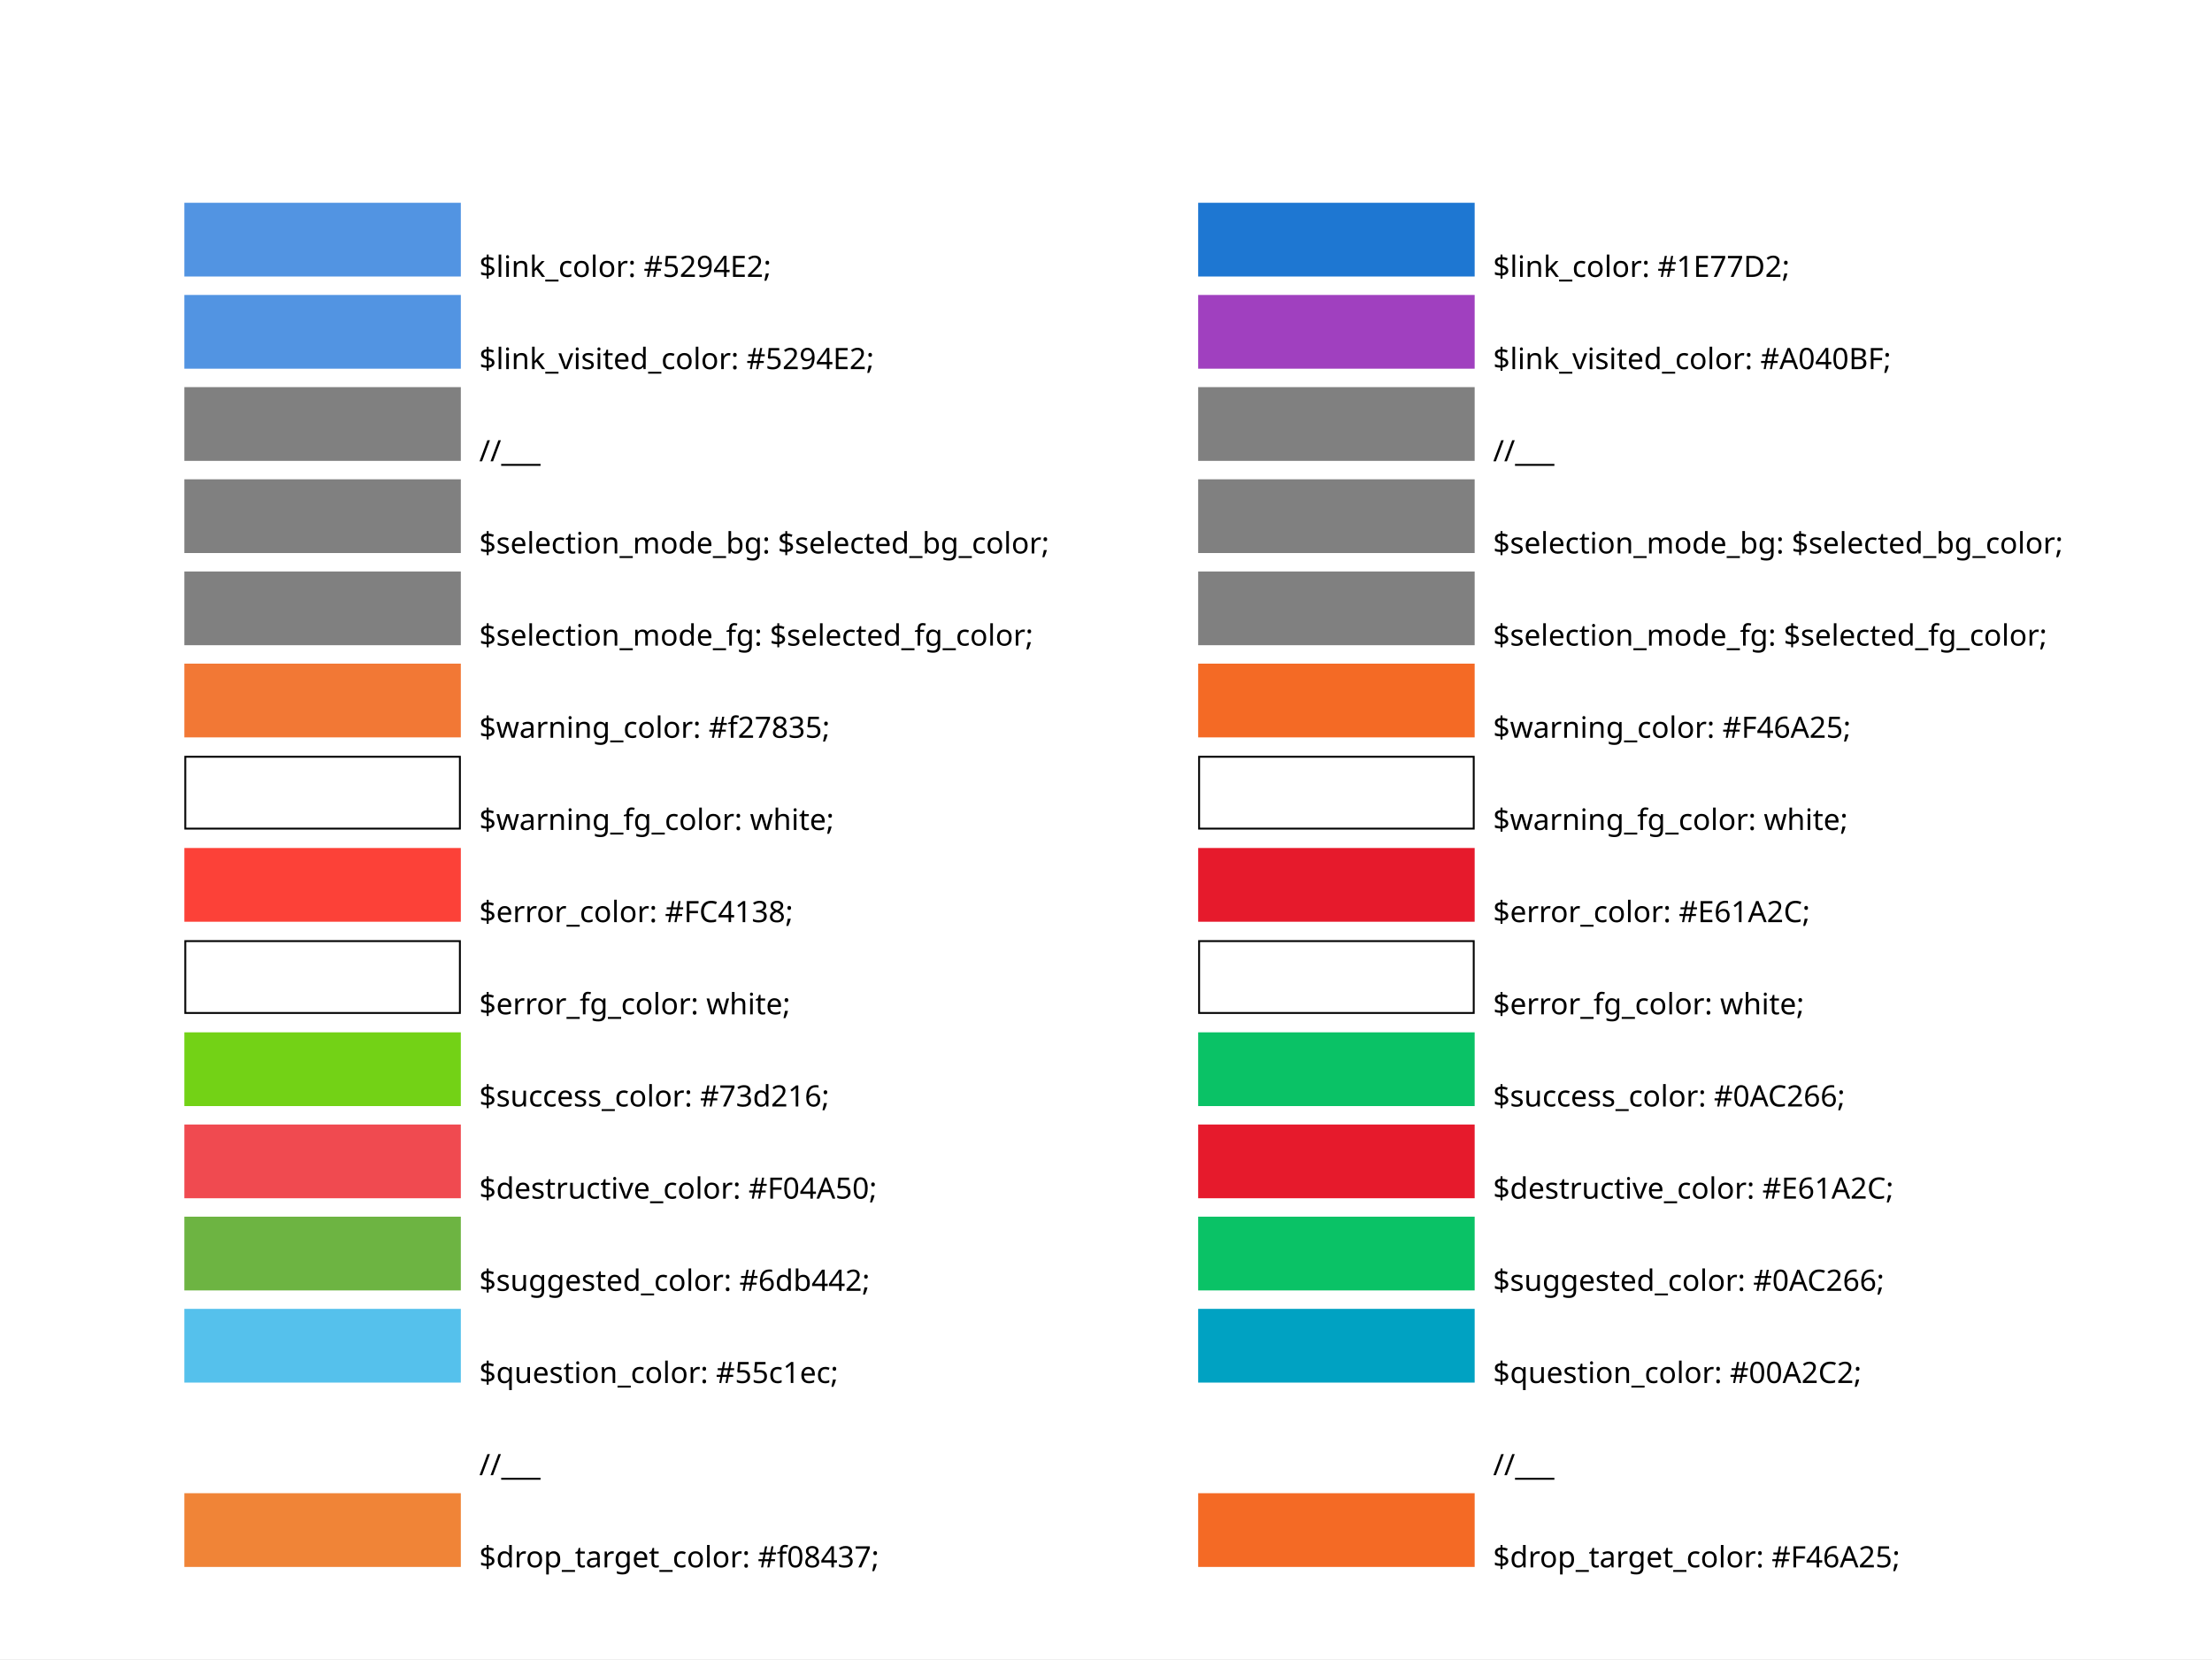
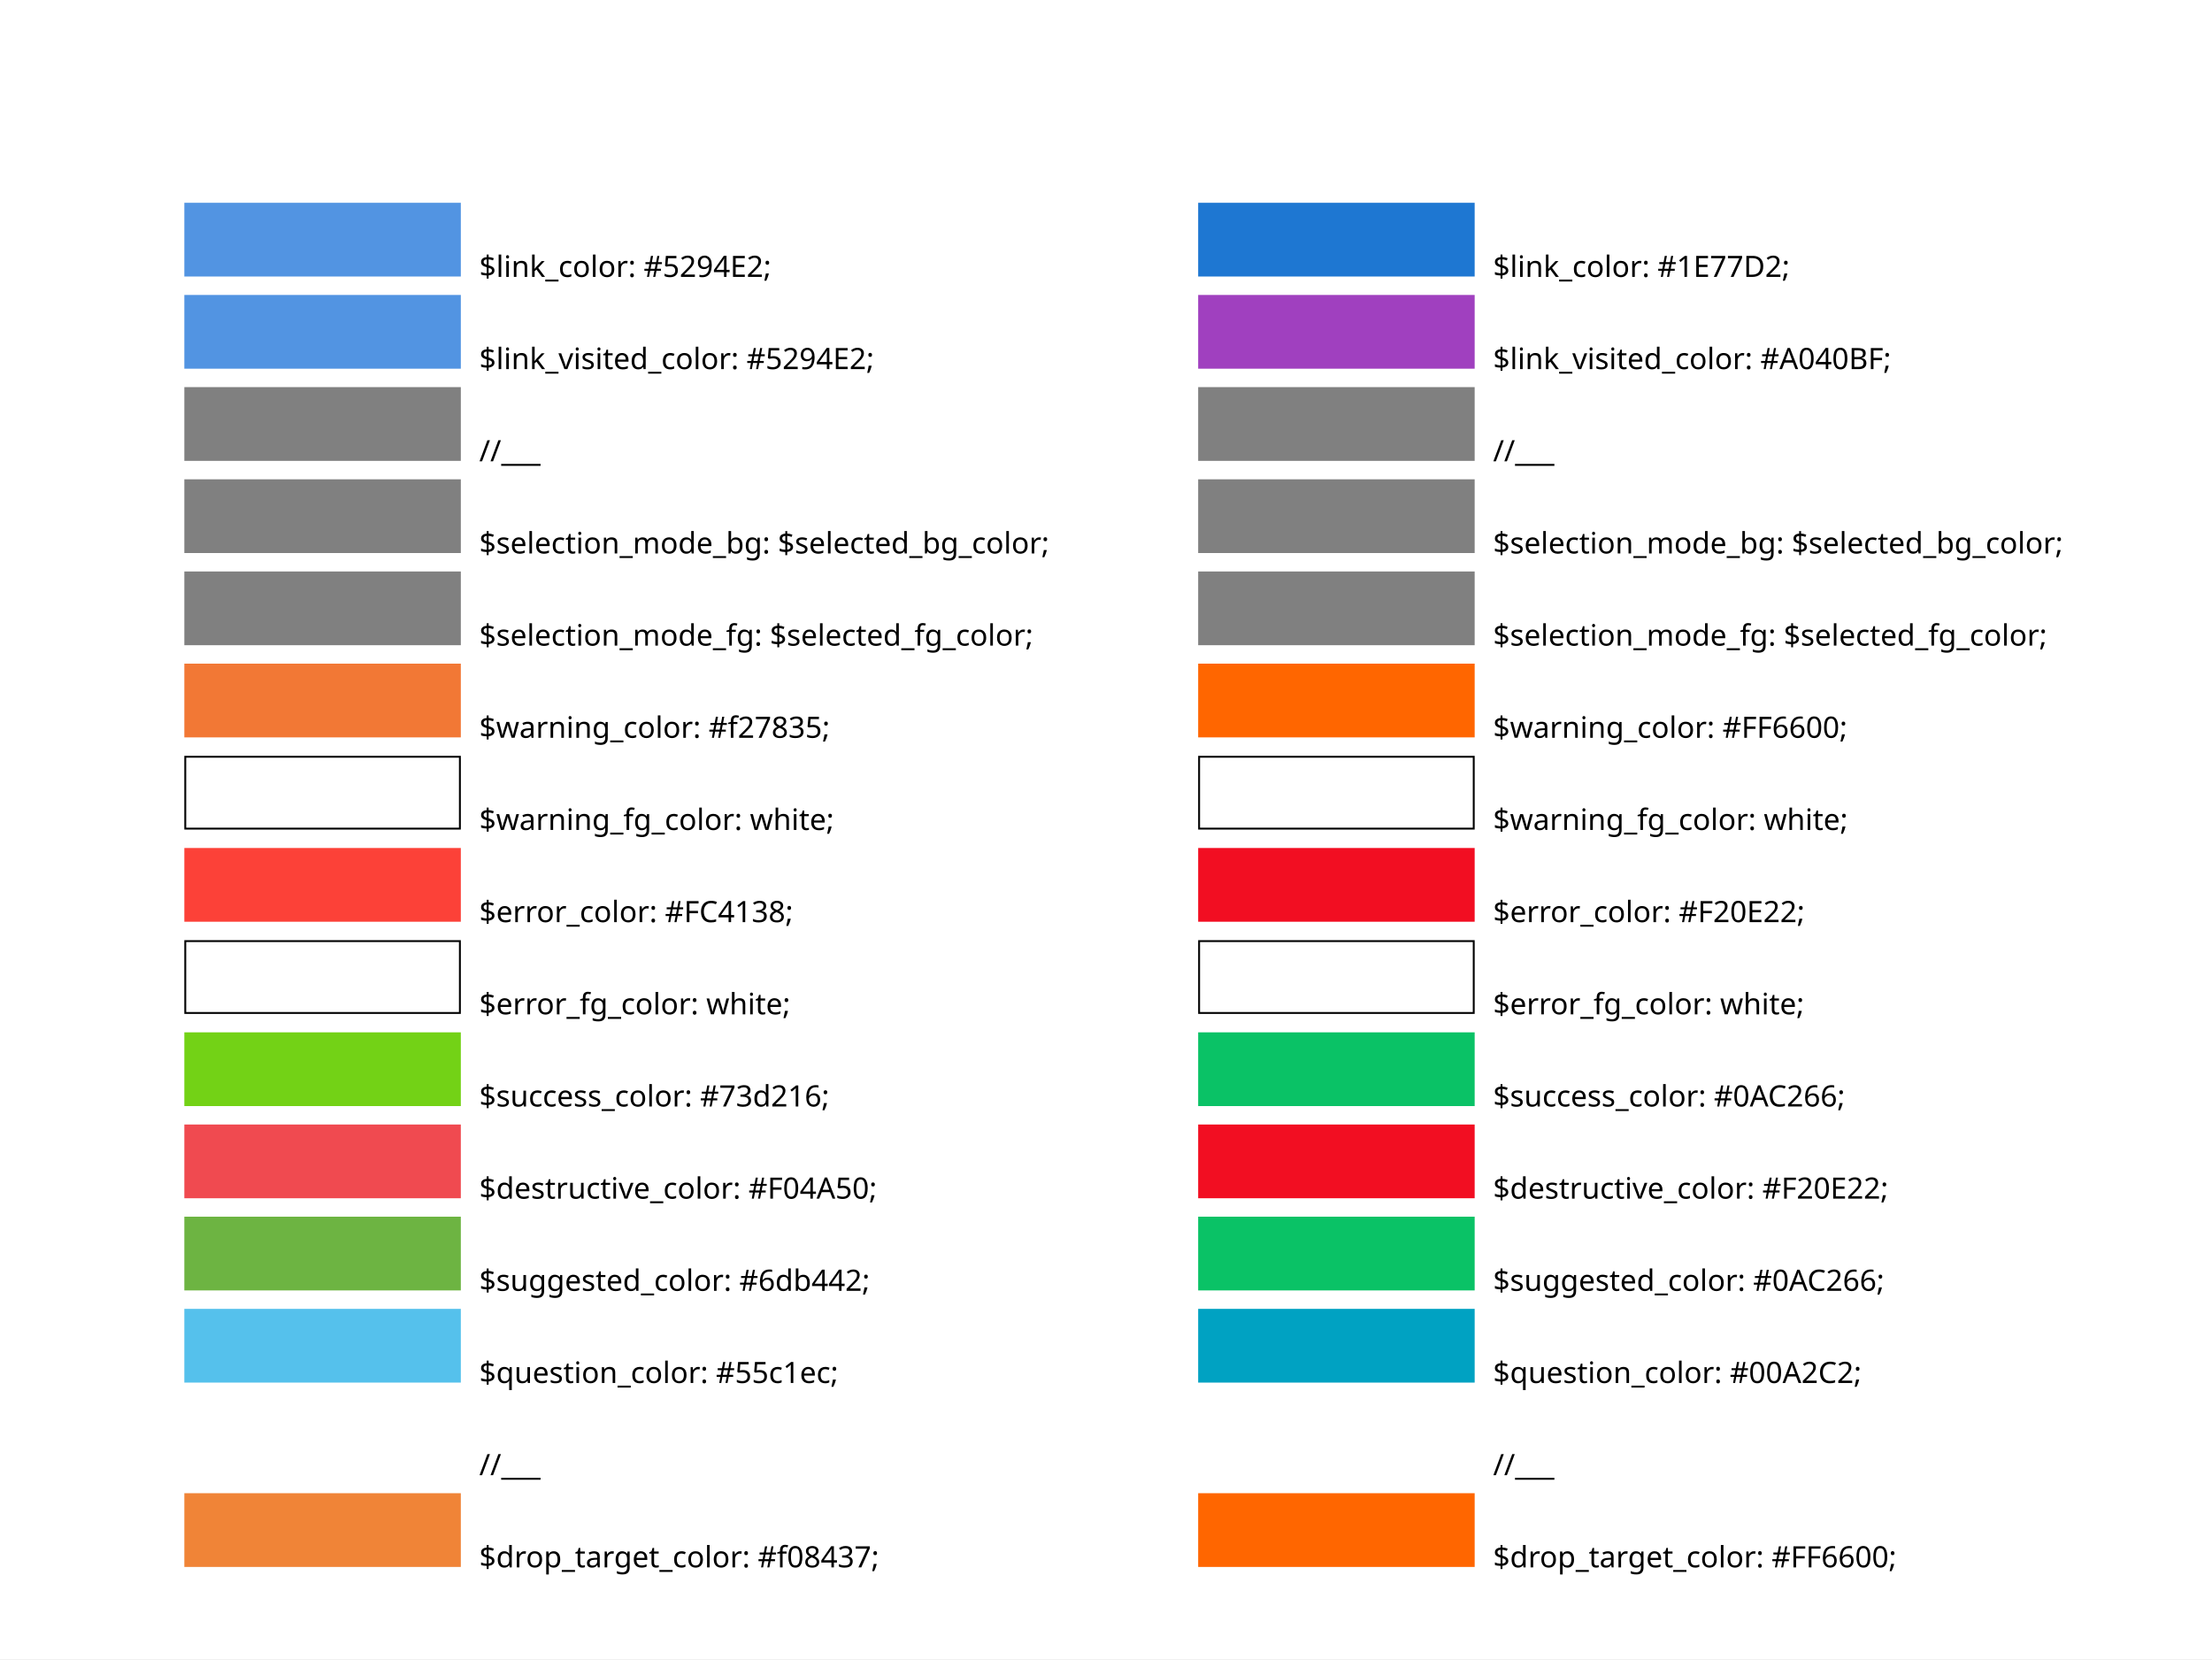
<svg xmlns="http://www.w3.org/2000/svg" id="svg8" version="1.1" viewBox="0 0 1200 900" height="900" width="1200">
  <defs id="defs2" />
  <g transform="translate(0,38.20002)" id="layer1">
    <rect rx="1.5995795e-15" y="-38.2" x="0" height="900" width="1200" id="rect876" style="fill:#ffffff;fill-opacity:1;stroke:none;stroke-width:4.948;stroke-miterlimit:4;stroke-dasharray:none;stroke-opacity:1" />
    <text id="text9" y="112.027" x="260" style="font-style:normal;font-weight:normal;font-size:16px;line-height:2;font-family:sans-serif;letter-spacing:0px;word-spacing:0px;fill:#000000;fill-opacity:1;stroke:none" xml:space="preserve">
      <tspan style="line-height:50px" y="112.027" x="260" id="tspan7">$link_color: #5294E2;</tspan>
      <tspan style="line-height:50px" id="tspan11" y="162.027" x="260">$link_visited_color: #5294E2;</tspan>
      <tspan style="line-height:50px" id="tspan13" y="212.027" x="260">//___</tspan>
      <tspan style="line-height:50px" id="tspan15" y="262.027" x="260">$selection_mode_bg: $selected_bg_color;</tspan>
      <tspan style="line-height:50px" id="tspan17" y="312.027" x="260">$selection_mode_fg: $selected_fg_color;</tspan>
      <tspan style="line-height:50px" id="tspan19" y="362.027" x="260">$warning_color: #f27835;</tspan>
      <tspan style="line-height:50px" id="tspan21" y="412.027" x="260">$warning_fg_color: white;</tspan>
      <tspan style="line-height:50px" id="tspan23" y="462.027" x="260">$error_color: #FC4138;</tspan>
      <tspan style="line-height:50px" id="tspan25" y="512.027" x="260">$error_fg_color: white;</tspan>
      <tspan style="line-height:50px" id="tspan27" y="562.027" x="260">$success_color: #73d216;</tspan>
      <tspan style="line-height:50px" id="tspan29" y="612.027" x="260">$destructive_color: #F04A50;</tspan>
      <tspan style="line-height:50px" id="tspan31" y="662.027" x="260">$suggested_color: #6db442;</tspan>
      <tspan style="line-height:50px" id="tspan33" y="712.027" x="260">$question_color: #55c1ec;</tspan>
      <tspan id="tspan1000" style="line-height:50px" y="762.027" x="260">//___</tspan>
      <tspan id="tspan1002" style="line-height:50px" y="812.027" x="260">$drop_target_color: #f08437;</tspan>
    </text>
    <rect y="671.8" x="100" height="40" width="150" id="rect35" style="fill:#55c1ec;fill-opacity:1;stroke-width:0.829" />
    <rect style="fill:#6db442;fill-opacity:1;stroke-width:0.829" id="use892" width="150" height="40" x="100" y="621.8" />
    <rect style="fill:#f04a50;fill-opacity:1;stroke-width:0.829" id="use894" width="150" height="40" x="100" y="571.8" />
    <rect style="fill:#73d216;fill-opacity:1;stroke-width:0.829" id="use896" width="150" height="40" x="100" y="521.8" />
    <rect style="fill:#ffffff;fill-opacity:1;stroke:#000000;stroke-width:1.015;stroke-miterlimit:4;stroke-dasharray:none;stroke-opacity:1" id="use898" width="148.985" height="38.985" x="100.508" y="472.308" />
    <rect style="fill:#fc4138;fill-opacity:1;stroke-width:0.829" id="use900" width="150" height="40" x="100" y="421.8" />
    <rect style="fill:#ffffff;fill-opacity:1;stroke:#000000;stroke-width:1.015;stroke-miterlimit:4;stroke-dasharray:none;stroke-opacity:1" id="use902" width="148.985" height="38.985" x="100.508" y="372.308" />
    <rect style="fill:#f27835;fill-opacity:1;stroke-width:0.829" id="use904" width="150" height="40" x="100" y="321.8" />
    <rect style="fill:#808080;fill-opacity:1;stroke-width:0.829" id="use906" width="150" height="40" x="100" y="271.8" />
    <rect style="fill:#808080;fill-opacity:1;stroke-width:0.829" id="use908" width="150" height="40" x="100" y="221.8" />
    <rect style="fill:#808080;fill-opacity:1;stroke-width:0.829" id="use910" width="150" height="40" x="100" y="171.8" />
    <rect style="fill:#5294e2;fill-opacity:1;stroke-width:0.829" id="use912" width="150" height="40" x="100" y="121.8" />
    <rect y="71.8" x="100" height="40" width="150" id="rect936" style="fill:#5294e2;fill-opacity:1;stroke-width:0.829" />
    <text xml:space="preserve" style="font-style:normal;font-weight:normal;font-size:16px;line-height:2;font-family:sans-serif;letter-spacing:0px;word-spacing:0px;fill:#000000;fill-opacity:1;stroke:none" x="810" y="112.027" id="text964">
      <tspan id="tspan938" x="810" y="112.027" style="line-height:50px">$link_color: #1E77D2;</tspan>
      <tspan x="810" y="162.027" id="tspan940" style="line-height:50px">$link_visited_color: #A040BF;</tspan>
      <tspan x="810" y="212.027" id="tspan942" style="line-height:50px">//___</tspan>
      <tspan x="810" y="262.027" id="tspan944" style="line-height:50px">$selection_mode_bg: $selected_bg_color;</tspan>
      <tspan x="810" y="312.027" id="tspan946" style="line-height:50px">$selection_mode_fg: $selected_fg_color;</tspan>
-       <tspan x="810" y="362.027" id="tspan948" style="line-height:50px">$warning_color: #F46A25;</tspan>
+       <tspan x="810" y="362.027" id="tspan948" style="line-height:50px">$warning_color: #FF6600;</tspan>
      <tspan x="810" y="412.027" id="tspan950" style="line-height:50px">$warning_fg_color: white;</tspan>
-       <tspan x="810" y="462.027" id="tspan952" style="line-height:50px">$error_color: #E61A2C;</tspan>
+       <tspan x="810" y="462.027" id="tspan952" style="line-height:50px">$error_color: #F20E22;</tspan>
      <tspan x="810" y="512.027" id="tspan954" style="line-height:50px">$error_fg_color: white;</tspan>
      <tspan x="810" y="562.027" id="tspan956" style="line-height:50px">$success_color: #0AC266;</tspan>
-       <tspan x="810" y="612.027" id="tspan958" style="line-height:50px">$destructive_color: #E61A2C;</tspan>
+       <tspan x="810" y="612.027" id="tspan958" style="line-height:50px">$destructive_color: #F20E22;</tspan>
      <tspan x="810" y="662.027" id="tspan960" style="line-height:50px">$suggested_color: #0AC266;</tspan>
      <tspan x="810" y="712.027" id="tspan962" style="line-height:50px">$question_color: #00A2C2;</tspan>
      <tspan id="tspan1004" x="810" y="762.027" style="line-height:50px">//___</tspan>
-       <tspan id="tspan1006" x="810" y="812.027" style="line-height:50px">$drop_target_color: #F46A25;</tspan>
+       <tspan id="tspan1006" x="810" y="812.027" style="line-height:50px">$drop_target_color: #FF6600;</tspan>
    </text>
    <rect style="fill:#00a2c2;fill-opacity:1;stroke-width:0.829" id="rect966" width="150" height="40" x="650" y="671.8" />
    <rect y="621.8" x="650" height="40" width="150" id="rect968" style="fill:#0ac266;fill-opacity:1;stroke-width:0.829" />
-     <rect y="571.8" x="650" height="40" width="150" id="rect970" style="fill:#e61a2c;fill-opacity:1;stroke-width:0.829" />
+     <rect y="571.8" x="650" height="40" width="150" id="rect970" style="fill:#f20e22;fill-opacity:1;stroke-width:0.829" />
    <rect y="521.8" x="650" height="40" width="150" id="rect972" style="fill:#0ac266;fill-opacity:1;stroke-width:0.829" />
    <rect y="472.308" x="650.508" height="38.985" width="148.985" id="rect974" style="fill:#ffffff;fill-opacity:1;stroke:#000000;stroke-width:1.015;stroke-miterlimit:4;stroke-dasharray:none;stroke-opacity:1" />
-     <rect y="421.8" x="650" height="40" width="150" id="rect976" style="fill:#e61a2c;fill-opacity:1;stroke-width:0.829" />
+     <rect y="421.8" x="650" height="40" width="150" id="rect976" style="fill:#f20e22;fill-opacity:1;stroke-width:0.829" />
    <rect y="372.308" x="650.508" height="38.985" width="148.985" id="rect978" style="fill:#ffffff;fill-opacity:1;stroke:#000000;stroke-width:1.015;stroke-miterlimit:4;stroke-dasharray:none;stroke-opacity:1" />
-     <rect y="321.8" x="650" height="40" width="150" id="rect980" style="fill:#f46a25;fill-opacity:1;stroke-width:0.829" />
+     <rect y="321.8" x="650" height="40" width="150" id="rect980" style="fill:#ff6600;fill-opacity:1;stroke-width:0.829" />
    <rect y="271.8" x="650" height="40" width="150" id="rect982" style="fill:#808080;fill-opacity:1;stroke-width:0.829" />
    <rect y="221.8" x="650" height="40" width="150" id="rect984" style="fill:#808080;fill-opacity:1;stroke-width:0.829" />
    <rect y="171.8" x="650" height="40" width="150" id="rect986" style="fill:#808080;fill-opacity:1;stroke-width:0.829" />
    <rect y="121.8" x="650" height="40" width="150" id="rect988" style="fill:#a040bf;fill-opacity:1;stroke-width:0.829" />
    <rect style="fill:#1e77d2;fill-opacity:1;stroke-width:0.829" id="rect990" width="150" height="40" x="650" y="71.8" />
    <rect style="fill:#f08437;fill-opacity:1;stroke-width:0.829" id="rect1008" width="150" height="40" x="100" y="771.8" />
-     <rect y="771.8" x="650" height="40" width="150" id="rect1010" style="fill:#f46a25;fill-opacity:1;stroke-width:0.829" />
+     <rect y="771.8" x="650" height="40" width="150" id="rect1010" style="fill:#ff6600;fill-opacity:1;stroke-width:0.829" />
  </g>
</svg>
